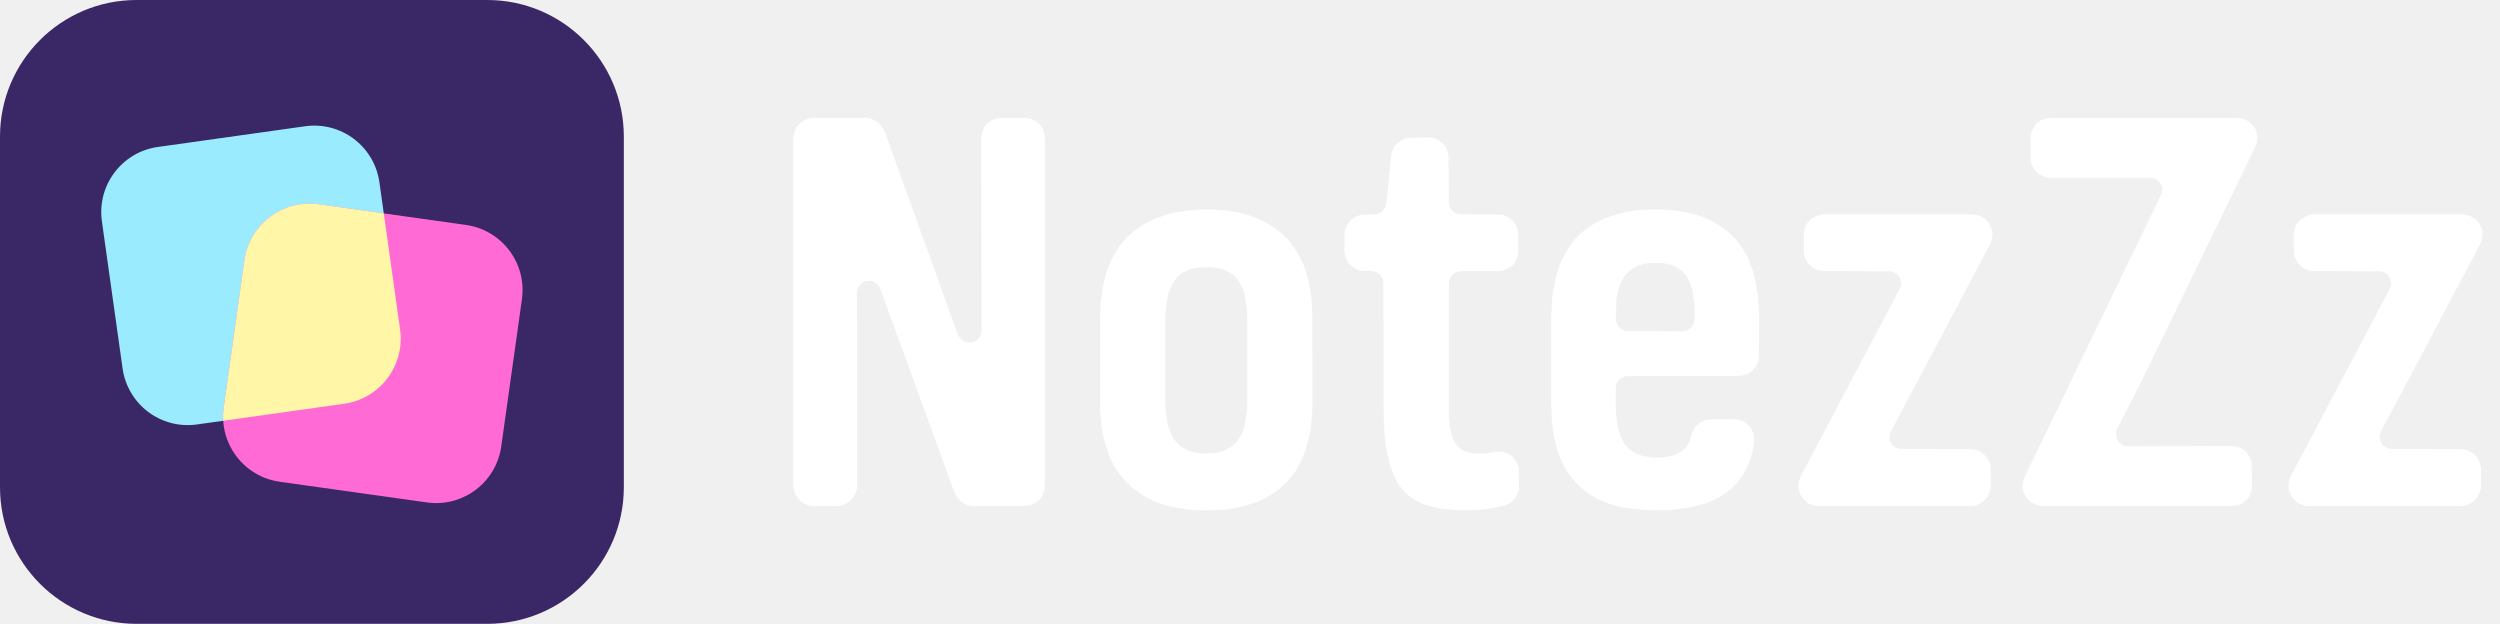
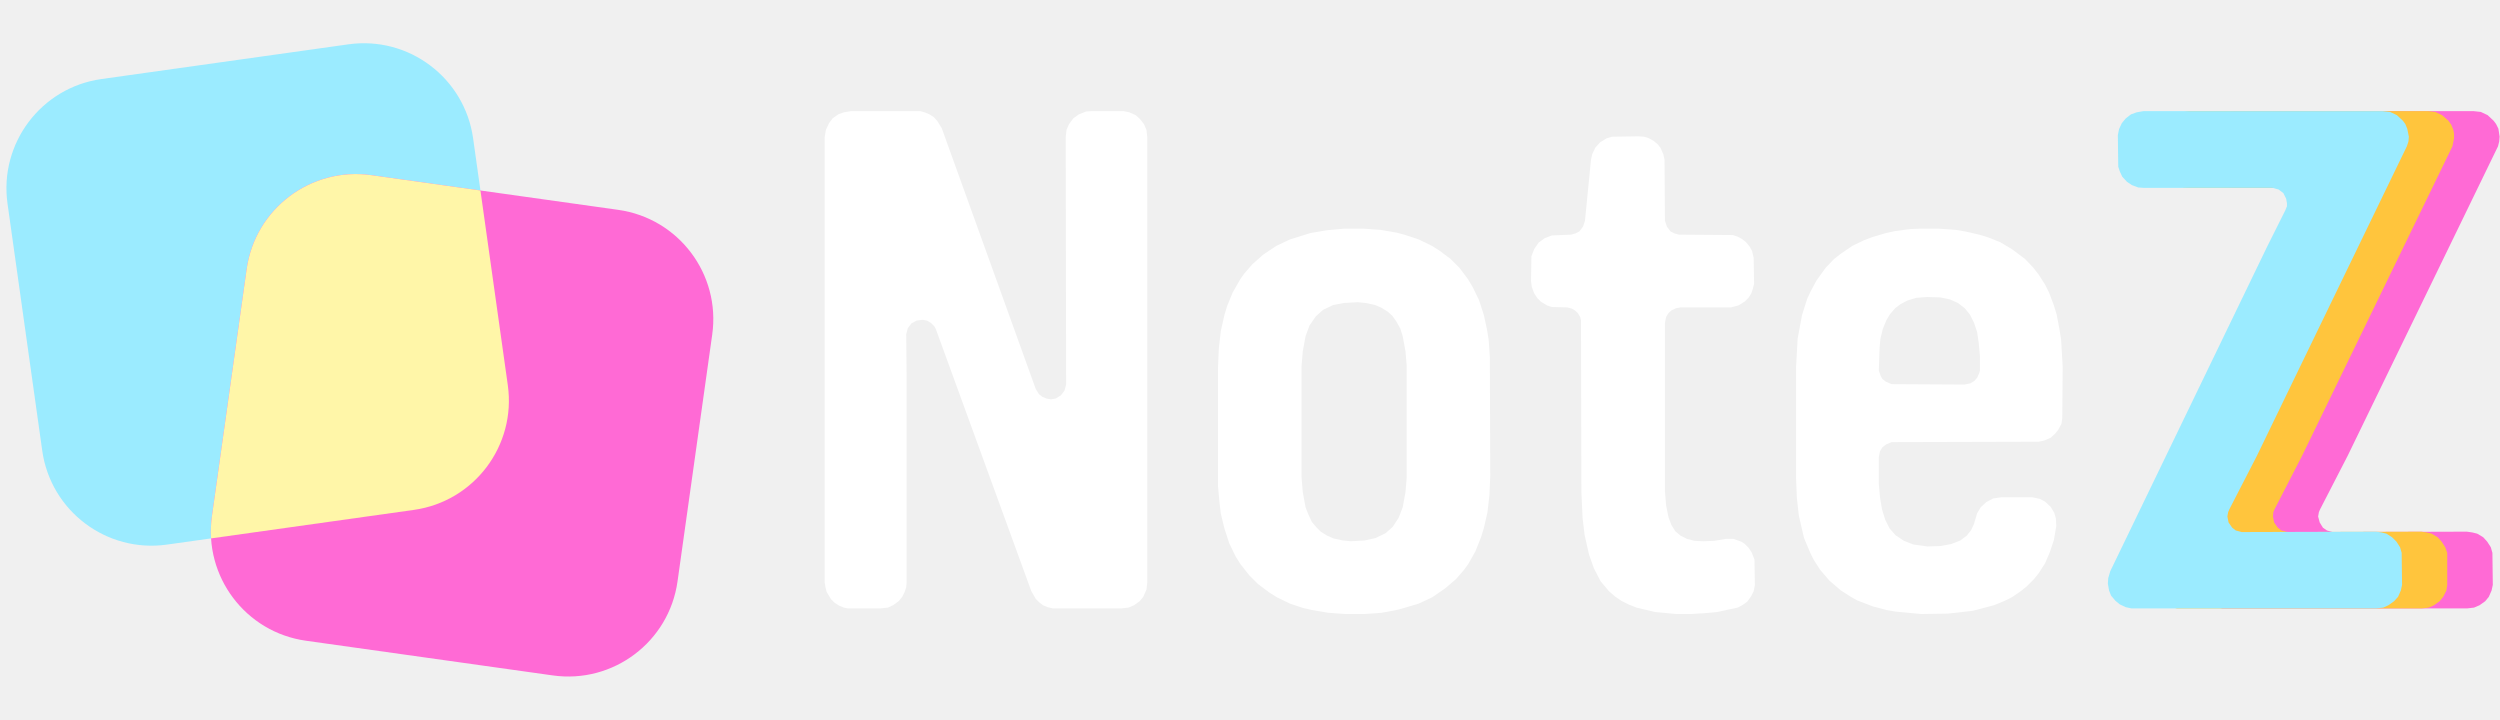
- <svg xmlns="http://www.w3.org/2000/svg" viewBox="0 0 801.5 200">
+ <svg xmlns="http://www.w3.org/2000/svg" viewBox="0 0 625.4 180.0">
  <defs>
-     <clipPath id="lkov">
+     <clipPath id="l1ov">
      <path d="M129.59 120.61 L250.40 103.63 A54 54 0 0 1 311.39 149.59 L328.37 270.40 A54 54 0 0 1 282.41 331.39 L161.60 348.37 A54 54 0 0 1 100.61 302.41 L83.63 181.60 A54 54 0 0 1 129.59 120.61 Z" />
    </clipPath>
  </defs>
-   <rect width="200" height="200" rx="43.8" fill="#3A2766" />
-   <g transform="scale(0.390625)">
-     <path d="M129.59 120.61 L250.40 103.63 A54 54 0 0 1 311.39 149.59 L328.37 270.40 A54 54 0 0 1 282.41 331.39 L161.60 348.37 A54 54 0 0 1 100.61 302.41 L83.63 181.60 A54 54 0 0 1 129.59 120.61 Z" fill="#9BEBFF" />
-     <path d="M261.60 167.63 L382.41 184.61 A54 54 0 0 1 428.37 245.60 L411.39 366.41 A54 54 0 0 1 350.40 412.37 L229.59 395.39 A54 54 0 0 1 183.63 334.40 L200.61 213.59 A54 54 0 0 1 261.60 167.63 Z" fill="#FF6AD5" />
-     <g clip-path="url(#lkov)">
-       <path d="M261.60 167.63 L382.41 184.61 A54 54 0 0 1 428.37 245.60 L411.39 366.41 A54 54 0 0 1 350.40 412.37 L229.59 395.39 A54 54 0 0 1 183.63 334.40 L200.61 213.59 A54 54 0 0 1 261.60 167.63 Z" fill="#FFF6A8" />
+   <g transform="translate(-14.7 -14.7) scale(0.40909)">
+     <g transform="translate(256 256) scale(1.25) translate(-256 -258)">
+       <path d="M129.59 120.61 L250.40 103.63 A54 54 0 0 1 311.39 149.59 L328.37 270.40 A54 54 0 0 1 282.41 331.39 L161.60 348.37 A54 54 0 0 1 100.61 302.41 L83.63 181.60 A54 54 0 0 1 129.59 120.61 Z" fill="#9BEBFF" />
+       <path d="M261.60 167.63 L382.41 184.61 A54 54 0 0 1 428.37 245.60 L411.39 366.41 A54 54 0 0 1 350.40 412.37 L229.59 395.39 A54 54 0 0 1 183.63 334.40 L200.61 213.59 A54 54 0 0 1 261.60 167.63 Z" fill="#FF6AD5" />
+       <g clip-path="url(#l1ov)">
+         <path d="M261.60 167.63 L382.41 184.61 A54 54 0 0 1 428.37 245.60 L411.39 366.41 A54 54 0 0 1 350.40 412.37 L229.59 395.39 A54 54 0 0 1 183.63 334.40 L200.61 213.59 A54 54 0 0 1 261.60 167.63 Z" fill="#FFF6A8" />
+       </g>
    </g>
  </g>
-   <g transform="translate(244.0 162.2)">
+   <g transform="translate(196.0 152.2)">
    <path d="M10.3 -6.5 L10.5 -5.3 L10.8 -4.1 L11.9 -2.3 L12.8 -1.4 L13.9 -0.7 L15.1 -0.2 L16.1 -0.0 L24.2 0.0 L26.1 -0.2 L27.4 -0.8 L28.8 -1.8 L29.7 -2.9 L30.3 -4.1 L30.7 -5.3 L30.8 -6.5 L30.8 -57.8 L30.7 -68.6 L31.1 -70.1 L32.0 -71.3 L33.3 -72.0 L34.8 -72.2 L35.9 -72.0 L36.9 -71.4 L37.7 -70.6 L38.1 -69.9 L62.0 -4.3 L63.1 -2.4 L64.0 -1.5 L64.9 -0.8 L66.1 -0.3 L67.4 -0.0 L84.5 -0.0 L86.3 -0.2 L87.7 -0.8 L89.1 -1.8 L90.0 -2.9 L90.8 -4.7 L91.0 -6.5 L91.0 -117.9 L90.8 -119.7 L90.2 -121.1 L89.2 -122.4 L88.1 -123.4 L86.5 -124.1 L85.1 -124.4 L77.1 -124.4 L75.7 -124.3 L73.9 -123.6 L72.5 -122.6 L71.4 -121.1 L70.8 -119.7 L70.6 -117.9 L70.7 -56.0 L70.3 -54.5 L69.4 -53.3 L68.1 -52.5 L66.9 -52.3 L65.8 -52.5 L64.8 -52.9 L63.9 -53.6 L63.1 -54.9 L39.6 -120.1 L38.5 -121.9 L37.6 -122.9 L36.5 -123.6 L35.3 -124.1 L34.2 -124.4 L16.9 -124.4 L15.1 -124.1 L13.7 -123.6 L12.3 -122.6 L11.4 -121.4 L10.6 -119.7 L10.3 -117.9 Z" fill="#FFFFFF" fill-rule="evenodd" />
    <path d="M145.0 1.4 L149.6 1.1 L153.8 0.3 L158.9 -1.2 L162.3 -2.8 L165.5 -5.0 L168.2 -7.3 L170.2 -9.6 L171.3 -11.1 L173.1 -14.3 L174.5 -17.8 L175.2 -20.1 L176.1 -24.0 L176.6 -28.4 L176.8 -33.1 L176.7 -62.9 L176.4 -67.2 L176.0 -69.7 L175.2 -73.4 L174.0 -77.1 L172.4 -80.4 L171.2 -82.4 L169.1 -85.2 L166.9 -87.4 L164.1 -89.5 L162.2 -90.7 L158.9 -92.3 L155.6 -93.4 L153.4 -94.0 L149.3 -94.7 L145.0 -95.0 L140.3 -95.0 L135.9 -94.6 L131.8 -93.9 L126.7 -92.3 L123.3 -90.7 L120.0 -88.5 L117.3 -86.1 L115.3 -83.8 L114.3 -82.4 L112.4 -79.1 L111.0 -75.7 L110.3 -73.4 L109.4 -69.4 L108.9 -65.0 L108.7 -60.4 L108.7 -30.5 L109.1 -26.2 L109.4 -23.7 L110.3 -20.0 L111.5 -16.3 L113.1 -13.0 L114.3 -11.1 L116.5 -8.3 L118.7 -6.1 L121.5 -4.0 L123.4 -2.8 L126.7 -1.2 L130.0 -0.1 L132.2 0.4 L136.3 1.1 L140.6 1.4 Z M141.9 -16.8 L139.9 -17.0 L137.6 -17.5 L136.0 -18.2 L134.4 -19.2 L133.3 -20.3 L132.2 -21.6 L131.3 -23.5 L130.6 -25.3 L129.9 -29.1 L129.6 -32.7 L129.6 -60.7 L129.9 -64.3 L130.6 -68.1 L131.6 -70.8 L133.2 -73.1 L135.0 -74.7 L137.5 -75.9 L140.1 -76.4 L143.6 -76.6 L145.7 -76.4 L148.0 -75.9 L149.6 -75.2 L151.2 -74.2 L152.3 -73.2 L153.3 -71.8 L154.3 -70.0 L154.9 -68.1 L155.6 -64.3 L155.9 -60.7 L155.9 -32.7 L155.6 -29.1 L154.9 -25.3 L153.9 -22.7 L152.4 -20.4 L150.6 -18.8 L148.1 -17.6 L145.4 -17.0 Z" fill="#FFFFFF" fill-rule="evenodd" />
    <path d="M187.0 -81.8 L187.2 -80.4 L187.8 -78.8 L188.6 -77.6 L189.5 -76.7 L191.0 -75.8 L192.2 -75.4 L196.1 -75.3 L197.2 -75.0 L197.9 -74.6 L198.7 -73.9 L199.3 -72.9 L199.5 -72.1 L199.6 -29.1 L199.9 -22.6 L200.4 -18.4 L201.5 -13.5 L202.7 -10.1 L204.4 -6.8 L206.5 -4.3 L208.0 -3.0 L209.6 -1.9 L211.6 -0.9 L213.4 -0.2 L218.0 0.9 L223.3 1.4 L227.1 1.4 L230.3 1.2 L233.5 0.9 L236.8 0.2 L238.7 -0.2 L240.0 -0.9 L241.1 -1.7 L242.1 -3.1 L242.7 -4.3 L243.0 -5.8 L242.9 -12.2 L242.2 -14.0 L241.4 -15.2 L240.5 -16.1 L239.6 -16.7 L237.6 -17.4 L235.8 -17.4 L232.8 -16.9 L230.1 -16.8 L227.9 -16.9 L226.0 -17.4 L224.4 -18.2 L223.1 -19.3 L222.1 -20.9 L221.4 -22.8 L220.8 -25.7 L220.5 -29.3 L220.5 -71.4 L220.8 -72.9 L221.4 -73.9 L222.2 -74.6 L223.3 -75.1 L224.4 -75.3 L237.0 -75.3 L238.9 -75.8 L240.5 -76.8 L241.4 -77.7 L242.1 -78.8 L242.5 -80.0 L242.8 -81.2 L242.7 -87.7 L242.3 -89.4 L241.7 -90.5 L240.8 -91.6 L239.8 -92.4 L238.7 -93.0 L237.5 -93.4 L224.0 -93.5 L222.9 -93.8 L221.9 -94.3 L221.0 -95.5 L220.5 -97.0 L220.4 -112.2 L220.1 -113.6 L219.4 -115.2 L218.6 -116.2 L217.6 -117.0 L216.5 -117.6 L215.3 -118.0 L213.9 -118.1 L207.3 -118.0 L205.9 -117.6 L204.3 -116.6 L203.1 -115.3 L202.3 -113.6 L202.0 -112.2 L200.5 -97.0 L200.0 -95.5 L199.1 -94.3 L198.1 -93.8 L197.0 -93.5 L192.2 -93.3 L190.4 -92.6 L188.9 -91.5 L187.8 -89.9 L187.1 -88.1 Z" fill="#FFFFFF" fill-rule="evenodd" />
    <path d="M274.0 -37.8 L274.3 -39.3 L274.9 -40.3 L275.8 -41.0 L277.2 -41.6 L314.0 -41.7 L315.4 -42.0 L317.0 -42.7 L318.1 -43.7 L318.9 -44.7 L319.7 -46.2 L319.9 -47.7 L320.0 -60.5 L319.6 -67.3 L319.2 -69.8 L318.5 -73.5 L317.8 -75.8 L316.6 -79.0 L315.6 -81.0 L314.0 -83.5 L312.6 -85.3 L310.6 -87.4 L307.4 -89.8 L304.4 -91.6 L301.4 -92.8 L299.1 -93.5 L295.6 -94.3 L293.2 -94.7 L289.0 -95.0 L284.4 -95.0 L281.9 -94.9 L278.1 -94.4 L275.8 -93.9 L272.4 -92.9 L270.3 -92.1 L267.4 -90.7 L264.6 -88.8 L262.8 -87.4 L260.7 -85.2 L258.4 -82.0 L256.9 -79.2 L256.1 -77.5 L254.8 -73.4 L253.7 -67.5 L253.3 -60.3 L253.3 -32.6 L253.5 -27.7 L254.0 -23.2 L255.3 -17.6 L256.9 -13.8 L257.7 -12.2 L259.3 -9.7 L261.6 -7.0 L264.5 -4.5 L267.0 -2.9 L268.6 -2.0 L272.5 -0.5 L275.9 0.4 L278.2 0.8 L284.6 1.4 L291.3 1.3 L297.5 0.6 L302.8 -0.8 L305.5 -1.9 L307.3 -2.8 L309.5 -4.3 L311.0 -5.5 L312.8 -7.3 L314.0 -8.8 L315.6 -11.3 L316.8 -14.1 L317.8 -17.1 L318.4 -20.6 L318.3 -22.5 L317.9 -23.9 L317.0 -25.4 L315.6 -26.7 L314.3 -27.4 L312.4 -27.8 L304.6 -27.8 L302.6 -27.5 L300.9 -26.6 L299.5 -25.3 L298.6 -23.8 L297.8 -21.1 L297.1 -19.6 L296.0 -18.2 L294.4 -17.0 L292.1 -16.1 L289.4 -15.6 L286.1 -15.5 L282.6 -16.0 L280.3 -16.9 L278.2 -18.3 L276.7 -20.0 L275.6 -22.2 L274.8 -24.8 L274.3 -27.8 L274.0 -31.2 Z M274.0 -59.5 L274.2 -65.2 L274.4 -67.4 L275.0 -69.9 L275.9 -72.1 L276.8 -73.6 L278.1 -75.1 L279.4 -76.1 L281.1 -77.0 L283.4 -77.7 L286.1 -77.9 L289.4 -77.8 L291.8 -77.3 L293.8 -76.4 L295.5 -75.1 L296.8 -73.5 L297.8 -71.5 L298.6 -69.1 L299.0 -66.4 L299.3 -63.1 L299.3 -59.5 L299.1 -58.8 L298.6 -57.7 L297.9 -56.9 L296.9 -56.3 L295.4 -56.0 L277.2 -56.1 L275.8 -56.7 L274.9 -57.4 L274.5 -58.1 Z" fill="#FFFFFF" fill-rule="evenodd" />
-     <path d="M333.3 -9.5 L332.8 -8.2 L332.5 -6.5 L332.7 -5.1 L333.3 -3.5 L334.1 -2.3 L335.3 -1.1 L336.6 -0.4 L338.3 -0.0 L388.3 -0.0 L389.6 -0.2 L390.9 -0.8 L392.0 -1.5 L393.1 -2.8 L393.8 -4.1 L394.2 -5.7 L394.2 -12.4 L394.0 -13.7 L393.2 -15.2 L392.4 -16.2 L391.3 -17.2 L389.6 -18.0 L387.8 -18.2 L364.9 -18.3 L363.8 -18.7 L362.7 -19.6 L361.9 -21.0 L361.8 -22.1 L362.0 -23.3 L362.3 -24.0 L394.3 -84.4 L394.8 -86.4 L394.8 -87.5 L394.5 -88.8 L393.6 -90.7 L392.8 -91.6 L392.0 -92.3 L390.3 -93.2 L388.3 -93.5 L340.7 -93.5 L339.4 -93.3 L337.8 -92.7 L336.5 -91.9 L335.4 -90.7 L334.7 -89.4 L334.3 -87.7 L334.3 -81.1 L334.6 -79.8 L335.3 -78.3 L336.1 -77.3 L337.2 -76.3 L339.0 -75.5 L340.7 -75.3 L362.3 -75.2 L363.7 -74.6 L364.6 -73.9 L365.2 -72.9 L365.5 -71.4 L365.3 -70.2 L365.0 -69.5 Z" fill="#FFFFFF" fill-rule="evenodd" />
-     <path d="M405.1 -9.3 L404.5 -7.6 L404.4 -6.2 L404.7 -4.5 L405.3 -3.2 L406.3 -1.9 L407.4 -1.0 L409.0 -0.3 L410.4 -0.0 L471.6 -0.0 L473.3 -0.2 L474.7 -0.8 L476.1 -1.8 L477.0 -2.9 L477.7 -4.5 L478.0 -5.9 L477.9 -13.9 L477.5 -15.3 L476.6 -16.7 L475.6 -17.8 L474.1 -18.7 L472.9 -19.0 L471.5 -19.2 L438.0 -19.1 L436.5 -19.5 L435.3 -20.5 L434.7 -21.5 L434.4 -23.0 L434.5 -24.1 L434.8 -24.8 L441.7 -38.2 L479.3 -115.6 L479.6 -116.8 L479.7 -118.0 L479.4 -120.0 L478.9 -121.2 L478.3 -122.0 L476.7 -123.4 L475.0 -124.2 L473.2 -124.4 L413.4 -124.4 L411.6 -124.1 L410.3 -123.6 L408.9 -122.6 L408.0 -121.4 L407.3 -119.9 L407.0 -118.4 L407.1 -110.5 L407.4 -109.3 L408.1 -108.0 L409.2 -106.7 L410.5 -105.9 L412.1 -105.3 L413.5 -105.2 L445.7 -105.2 L447.2 -104.8 L448.3 -103.9 L449.1 -102.5 L449.3 -101.4 L449.2 -100.6 L448.8 -99.6 L444.3 -90.4 Z" fill="#FFFFFF" fill-rule="evenodd" />
-     <path d="M490.4 -9.5 L489.9 -8.2 L489.7 -6.5 L489.8 -5.1 L490.4 -3.5 L491.2 -2.3 L492.5 -1.1 L493.8 -0.4 L495.4 -0.0 L545.4 -0.0 L546.9 -0.3 L548.0 -0.8 L549.1 -1.5 L550.2 -2.8 L550.9 -4.1 L551.4 -5.7 L551.4 -12.4 L550.9 -14.1 L550.4 -15.2 L549.4 -16.4 L548.4 -17.2 L546.7 -18.0 L544.9 -18.2 L522.1 -18.3 L521.0 -18.7 L519.8 -19.6 L519.1 -21.0 L518.9 -22.1 L519.0 -22.9 L519.4 -24.0 L551.4 -84.4 L551.9 -86.4 L551.9 -87.7 L551.7 -88.8 L550.8 -90.7 L550.0 -91.6 L549.1 -92.3 L547.4 -93.2 L545.4 -93.5 L497.8 -93.5 L496.5 -93.3 L494.9 -92.7 L493.7 -91.9 L492.5 -90.7 L491.8 -89.4 L491.4 -87.7 L491.4 -81.1 L491.7 -79.8 L492.4 -78.3 L493.2 -77.3 L494.3 -76.3 L496.1 -75.5 L497.8 -75.3 L519.5 -75.2 L520.9 -74.6 L521.7 -73.9 L522.4 -72.5 L522.6 -71.4 L522.5 -70.6 L522.1 -69.5 Z" fill="#FFFFFF" fill-rule="evenodd" />
+     <path d="M354.7 -9.3 L354.1 -7.6 L354.0 -6.2 L354.3 -4.5 L354.9 -3.2 L355.9 -1.9 L357.0 -1.0 L358.5 -0.3 L360.0 -0.0 L421.2 -0.0 L422.9 -0.2 L424.3 -0.8 L425.7 -1.8 L426.6 -2.9 L427.3 -4.5 L427.6 -5.9 L427.5 -13.9 L427.1 -15.3 L426.2 -16.7 L425.2 -17.8 L423.7 -18.7 L422.5 -19.0 L421.1 -19.2 L387.5 -19.1 L386.1 -19.5 L385.1 -20.2 L384.3 -21.5 L383.9 -23.0 L384.1 -24.1 L384.4 -24.8 L391.3 -38.2 L428.9 -115.6 L429.2 -116.8 L429.3 -118.0 L429.0 -120.0 L428.4 -121.2 L427.8 -122.0 L426.3 -123.4 L424.6 -124.2 L422.8 -124.4 L363.0 -124.4 L361.2 -124.1 L359.9 -123.6 L358.5 -122.6 L357.6 -121.4 L356.8 -119.9 L356.6 -118.4 L356.6 -110.5 L357.0 -109.3 L357.7 -108.0 L358.8 -106.7 L360.0 -105.9 L361.7 -105.3 L363.1 -105.2 L395.3 -105.2 L396.7 -104.8 L397.9 -103.9 L398.7 -102.5 L398.9 -101.4 L398.8 -100.6 L398.4 -99.6 L393.9 -90.4 Z" fill="#FF6AD5" fill-rule="evenodd" />
+     <path d="M343.3 -9.3 L342.7 -7.6 L342.6 -6.2 L342.9 -4.5 L343.5 -3.2 L344.5 -1.9 L345.7 -1.0 L347.2 -0.3 L348.6 -0.0 L409.8 -0.0 L411.6 -0.2 L412.9 -0.8 L414.3 -1.8 L415.2 -2.9 L416.0 -4.5 L416.2 -5.9 L416.2 -13.9 L415.7 -15.3 L414.8 -16.7 L413.8 -17.8 L412.3 -18.7 L411.1 -19.0 L409.7 -19.2 L376.2 -19.1 L374.7 -19.5 L373.8 -20.2 L372.9 -21.5 L372.6 -23.0 L372.7 -24.1 L373.0 -24.8 L379.9 -38.2 L417.5 -115.6 L417.9 -117.6 L417.9 -118.8 L417.7 -119.8 L417.2 -121.0 L416.5 -122.0 L414.9 -123.4 L413.2 -124.2 L411.4 -124.4 L351.6 -124.4 L349.9 -124.1 L348.5 -123.6 L347.1 -122.6 L346.2 -121.4 L345.5 -119.9 L345.2 -118.4 L345.3 -110.5 L345.7 -109.1 L346.6 -107.6 L347.5 -106.7 L348.7 -105.9 L350.3 -105.3 L351.7 -105.2 L383.9 -105.2 L385.4 -104.8 L386.6 -103.9 L387.2 -102.9 L387.5 -101.4 L387.4 -100.6 L387.1 -99.6 L382.5 -90.4 Z" fill="#FFC53D" fill-rule="evenodd" />
+     <path d="M331.9 -9.3 L331.4 -7.6 L331.3 -6.2 L331.6 -4.5 L332.1 -3.2 L333.2 -1.9 L334.3 -1.0 L335.8 -0.3 L337.2 -0.0 L398.4 -0.0 L400.2 -0.2 L401.5 -0.8 L402.9 -1.8 L403.9 -2.9 L404.6 -4.5 L404.9 -5.9 L404.8 -13.9 L404.4 -15.3 L403.5 -16.7 L402.4 -17.8 L401.0 -18.7 L399.8 -19.0 L398.4 -19.2 L364.8 -19.1 L363.3 -19.5 L362.4 -20.2 L361.5 -21.5 L361.2 -23.0 L361.4 -24.1 L361.7 -24.8 L368.6 -38.2 L406.1 -115.6 L406.5 -116.8 L406.6 -118.0 L406.2 -120.0 L405.7 -121.2 L405.1 -122.0 L403.6 -123.4 L401.9 -124.2 L400.0 -124.4 L340.2 -124.4 L338.5 -124.1 L337.1 -123.6 L335.8 -122.6 L334.8 -121.4 L334.1 -119.9 L333.8 -118.4 L333.9 -110.5 L334.3 -109.3 L334.9 -108.0 L336.1 -106.7 L337.3 -105.9 L338.9 -105.3 L340.3 -105.2 L372.5 -105.2 L374.0 -104.8 L375.2 -103.9 L375.9 -102.5 L376.1 -101.4 L376.1 -100.6 L375.7 -99.6 L371.1 -90.4 Z" fill="#9BEBFF" fill-rule="evenodd" />
  </g>
</svg>
